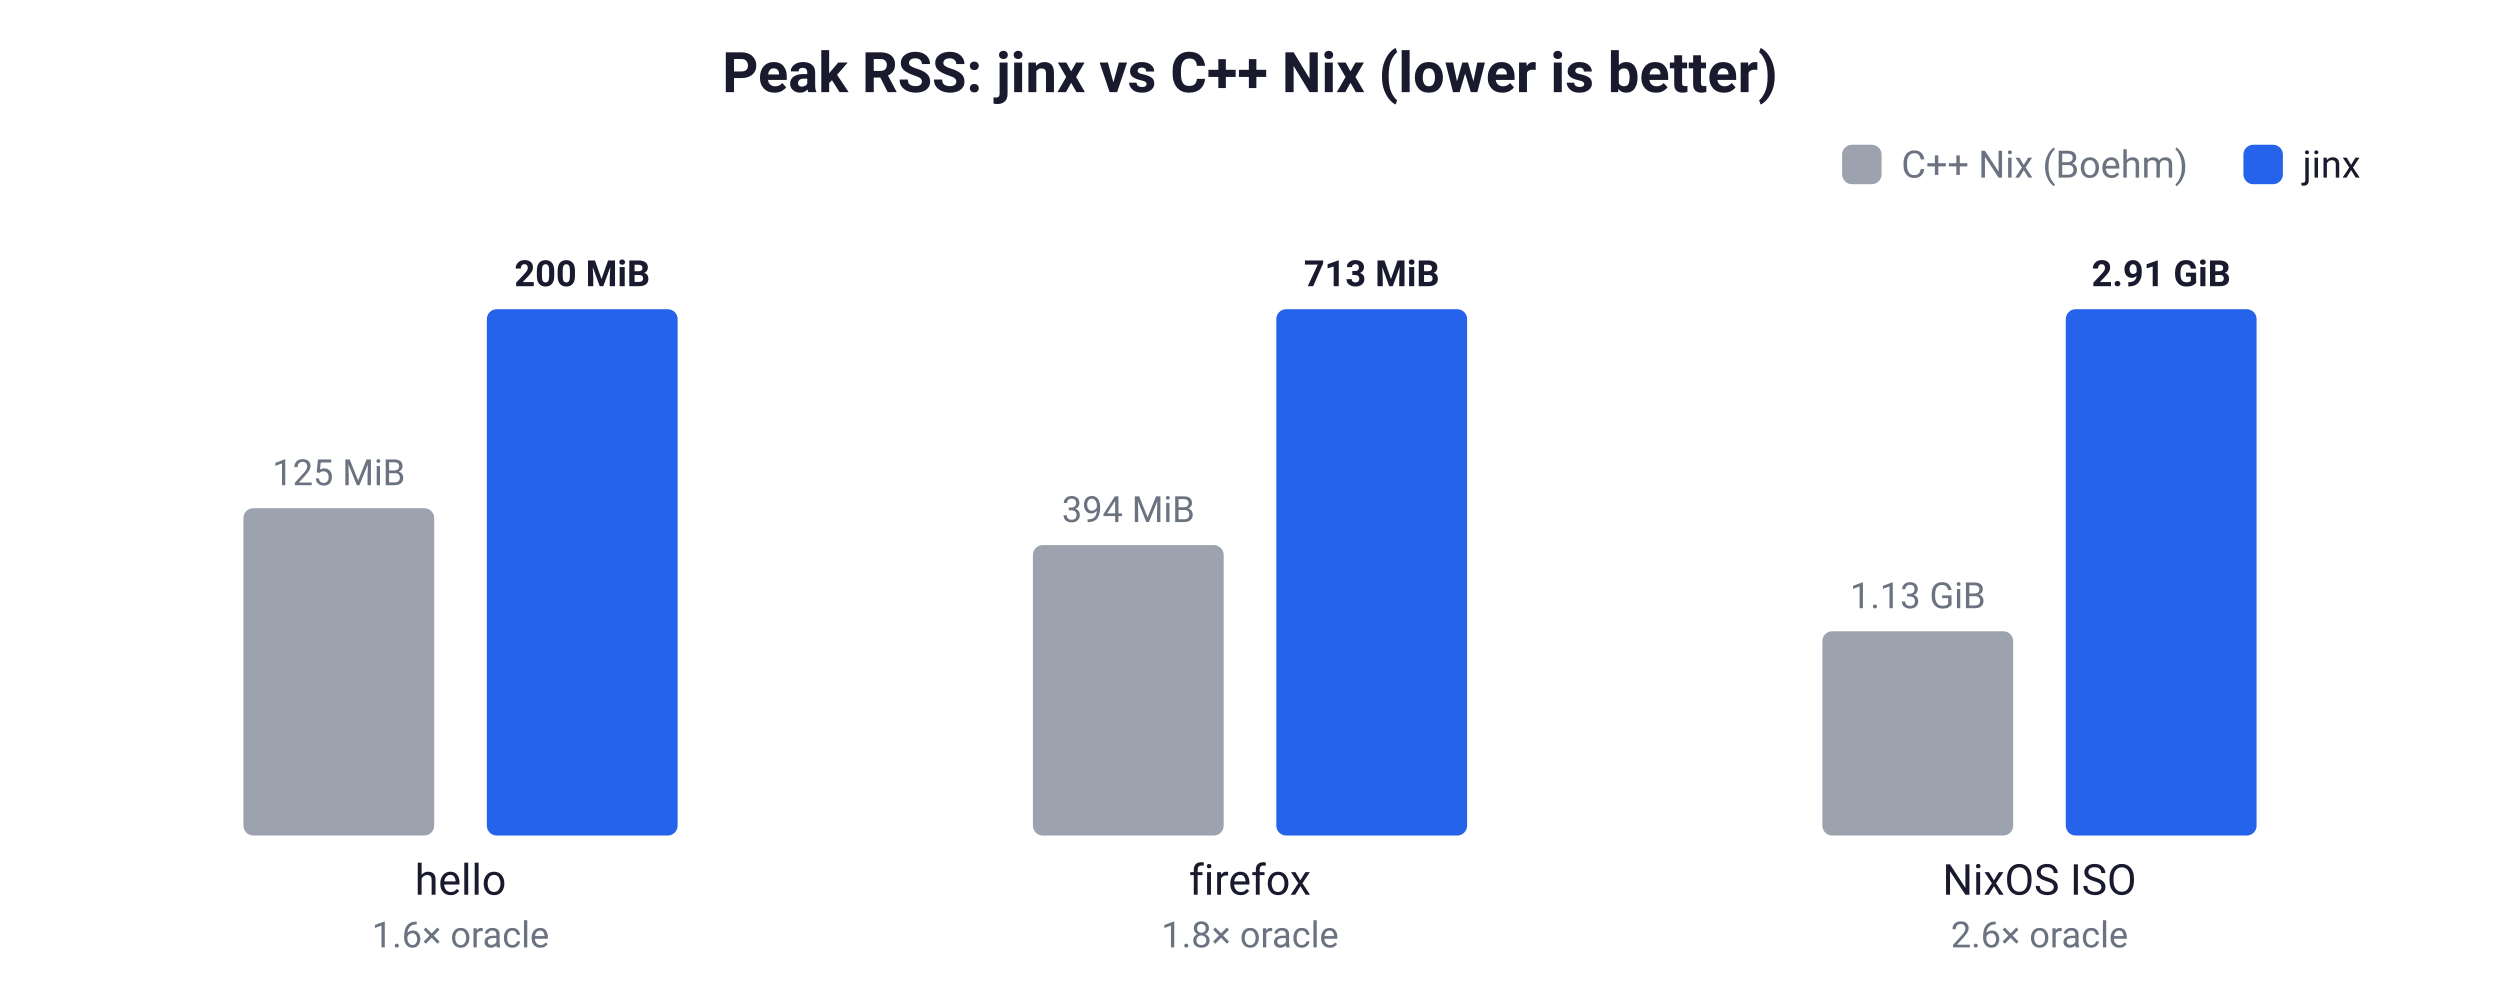
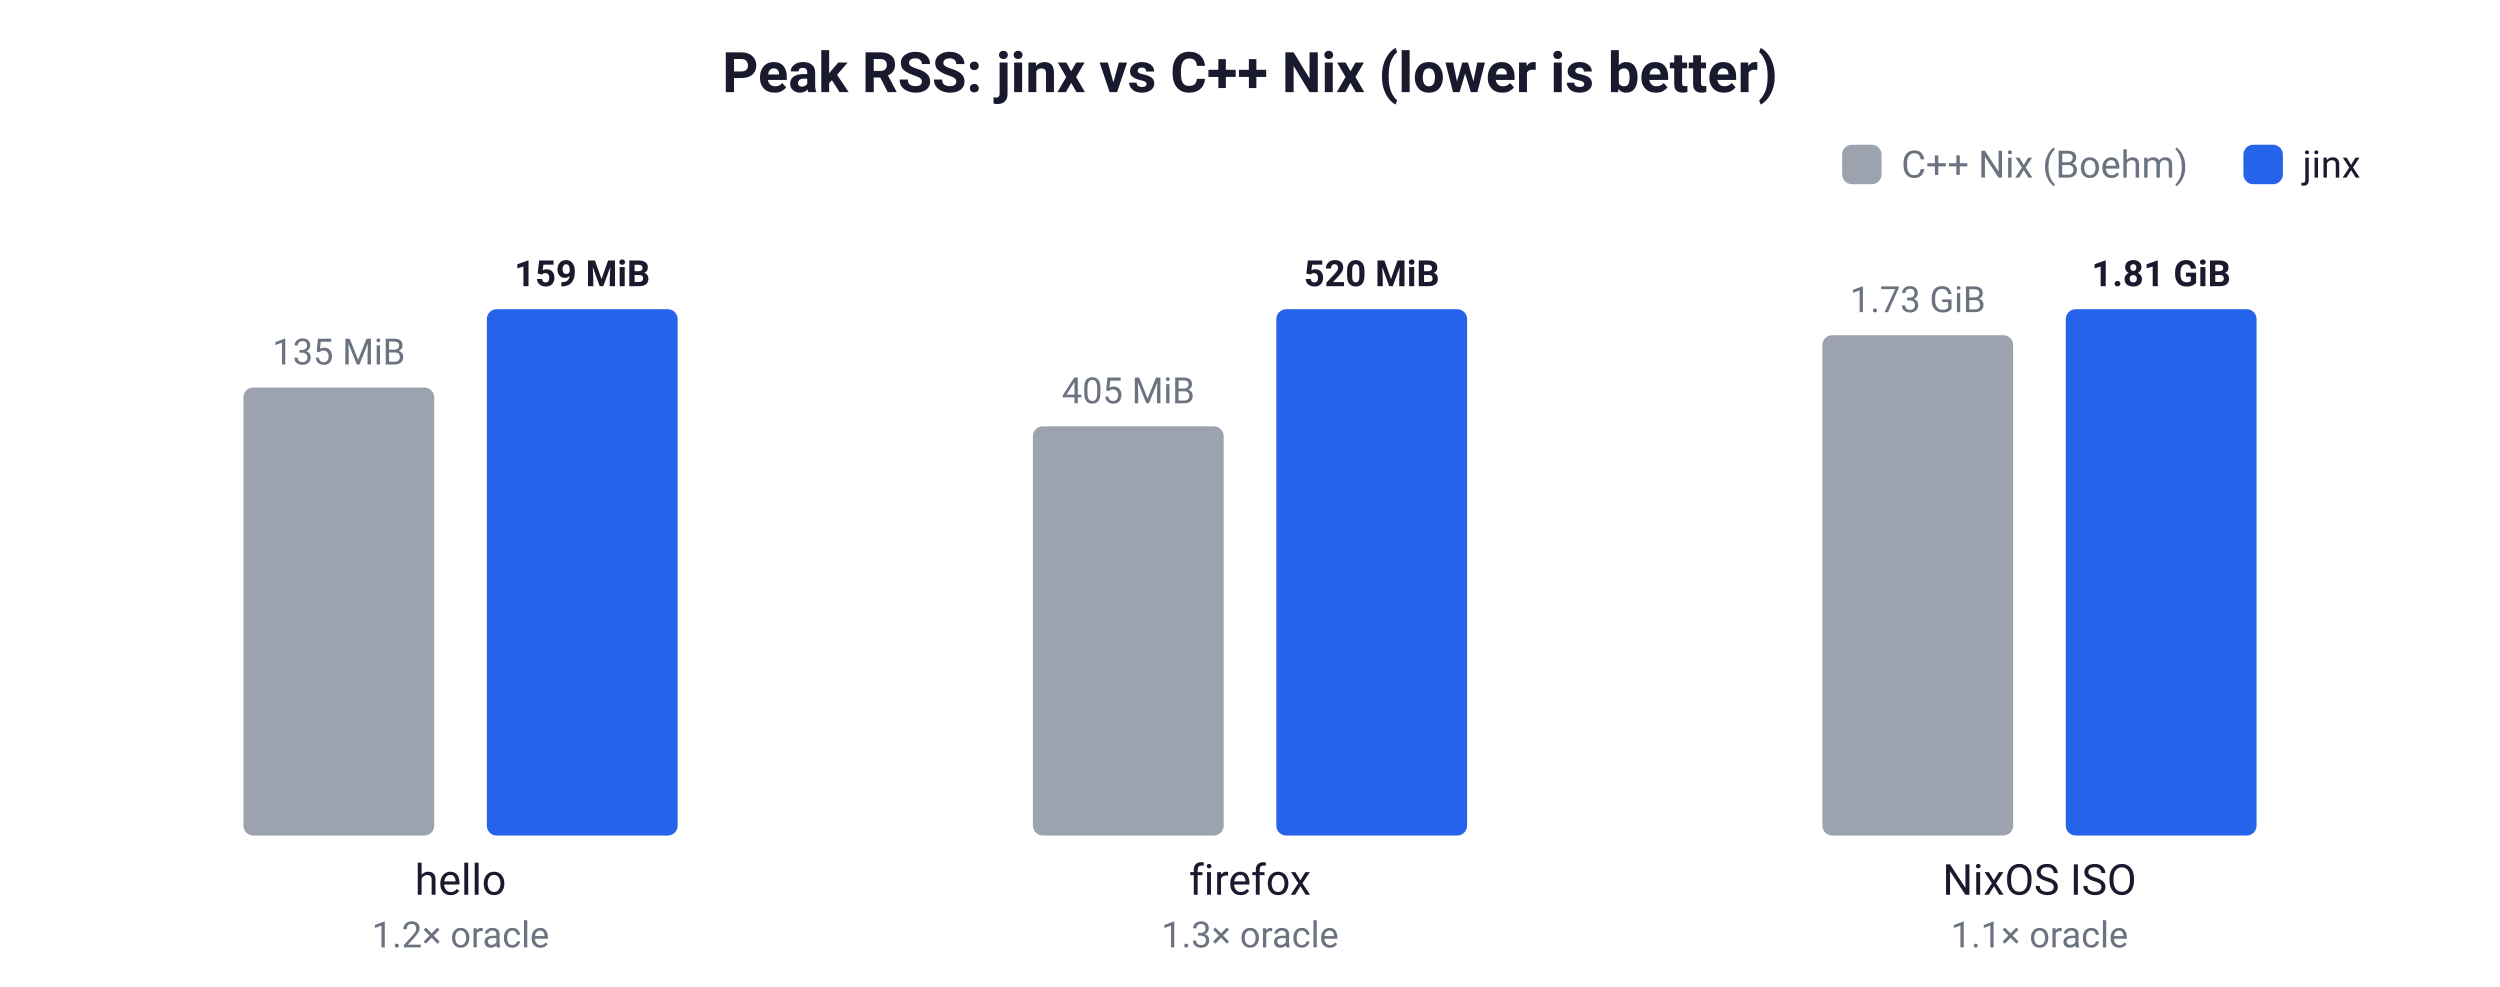
<svg xmlns="http://www.w3.org/2000/svg" width="760" height="300" viewBox="0 0 760 300" font-family="-apple-system,Segoe UI,Roboto,sans-serif">
  <rect width="760" height="300" fill="#ffffff" />
  <text x="380.0" y="28" text-anchor="middle" font-size="17" font-weight="700" fill="#1a1a2e">Peak RSS: jinx vs C++ Nix (lower is better)</text>
-   <rect x="74.0" y="154.5" width="58.0" height="99.5" rx="3" fill="#9ca3af" />
+   <rect x="74.0" y="117.8" width="58.0" height="136.2" rx="3" fill="#9ca3af" />
  <rect x="148.0" y="94.0" width="58.0" height="160.0" rx="3" fill="#2563eb" />
-   <text x="103.0" y="147.5" text-anchor="middle" font-size="11" font-weight="400" fill="#6b7280">125 MiB</text>
-   <text x="177.0" y="87.0" text-anchor="middle" font-size="11" font-weight="700" fill="#1a1a2e">200 MiB</text>
+   <text x="103.0" y="110.8" text-anchor="middle" font-size="11" font-weight="400" fill="#6b7280">135 MiB</text>
+   <text x="177.0" y="87.0" text-anchor="middle" font-size="11" font-weight="700" fill="#1a1a2e">159 MiB</text>
  <text x="140.0" y="272.0" text-anchor="middle" font-size="13" font-weight="400" fill="#1a1a2e">hello</text>
-   <text x="140.0" y="288.0" text-anchor="middle" font-size="11" font-weight="400" fill="#6b7280">1.6× oracle</text>
-   <rect x="314.0" y="165.7" width="58.0" height="88.3" rx="3" fill="#9ca3af" />
+   <text x="140.0" y="288.0" text-anchor="middle" font-size="11" font-weight="400" fill="#6b7280">1.2× oracle</text>
+   <rect x="314.0" y="129.6" width="58.0" height="124.4" rx="3" fill="#9ca3af" />
  <rect x="388.0" y="94.0" width="58.0" height="160.0" rx="3" fill="#2563eb" />
-   <text x="343.0" y="158.7" text-anchor="middle" font-size="11" font-weight="400" fill="#6b7280">394 MiB</text>
-   <text x="417.0" y="87.0" text-anchor="middle" font-size="11" font-weight="700" fill="#1a1a2e">713 MiB</text>
+   <text x="343.0" y="122.6" text-anchor="middle" font-size="11" font-weight="400" fill="#6b7280">405 MiB</text>
+   <text x="417.0" y="87.0" text-anchor="middle" font-size="11" font-weight="700" fill="#1a1a2e">520 MiB</text>
  <text x="380.0" y="272.0" text-anchor="middle" font-size="13" font-weight="400" fill="#1a1a2e">firefox</text>
-   <text x="380.0" y="288.0" text-anchor="middle" font-size="11" font-weight="400" fill="#6b7280">1.8× oracle</text>
-   <rect x="554.0" y="191.9" width="58.0" height="62.1" rx="3" fill="#9ca3af" />
+   <text x="380.0" y="288.0" text-anchor="middle" font-size="11" font-weight="400" fill="#6b7280">1.3× oracle</text>
+   <rect x="554.0" y="101.9" width="58.0" height="152.1" rx="3" fill="#9ca3af" />
  <rect x="628.0" y="94.0" width="58.0" height="160.0" rx="3" fill="#2563eb" />
-   <text x="583.0" y="184.9" text-anchor="middle" font-size="11" font-weight="400" fill="#6b7280">1.13 GiB</text>
-   <text x="657.0" y="87.0" text-anchor="middle" font-size="11" font-weight="700" fill="#1a1a2e">2.91 GiB</text>
+   <text x="583.0" y="94.9" text-anchor="middle" font-size="11" font-weight="400" fill="#6b7280">1.73 GiB</text>
+   <text x="657.0" y="87.0" text-anchor="middle" font-size="11" font-weight="700" fill="#1a1a2e">1.81 GiB</text>
  <text x="620.0" y="272.0" text-anchor="middle" font-size="13" font-weight="400" fill="#1a1a2e">NixOS ISO</text>
-   <text x="620.0" y="288.0" text-anchor="middle" font-size="11" font-weight="400" fill="#6b7280">2.6× oracle</text>
+   <text x="620.0" y="288.0" text-anchor="middle" font-size="11" font-weight="400" fill="#6b7280">1.1× oracle</text>
  <rect x="560.0" y="44.0" width="12.0" height="12.0" rx="3" fill="#9ca3af" />
  <text x="578.0" y="54.0" text-anchor="start" font-size="11.5" font-weight="400" fill="#6b7280">C++ Nix (Boehm)</text>
  <rect x="682.0" y="44.0" width="12.0" height="12.0" rx="3" fill="#2563eb" />
  <text x="700.0" y="54.0" text-anchor="start" font-size="11.5" font-weight="400" fill="#1a1a2e">jinx</text>
</svg>
